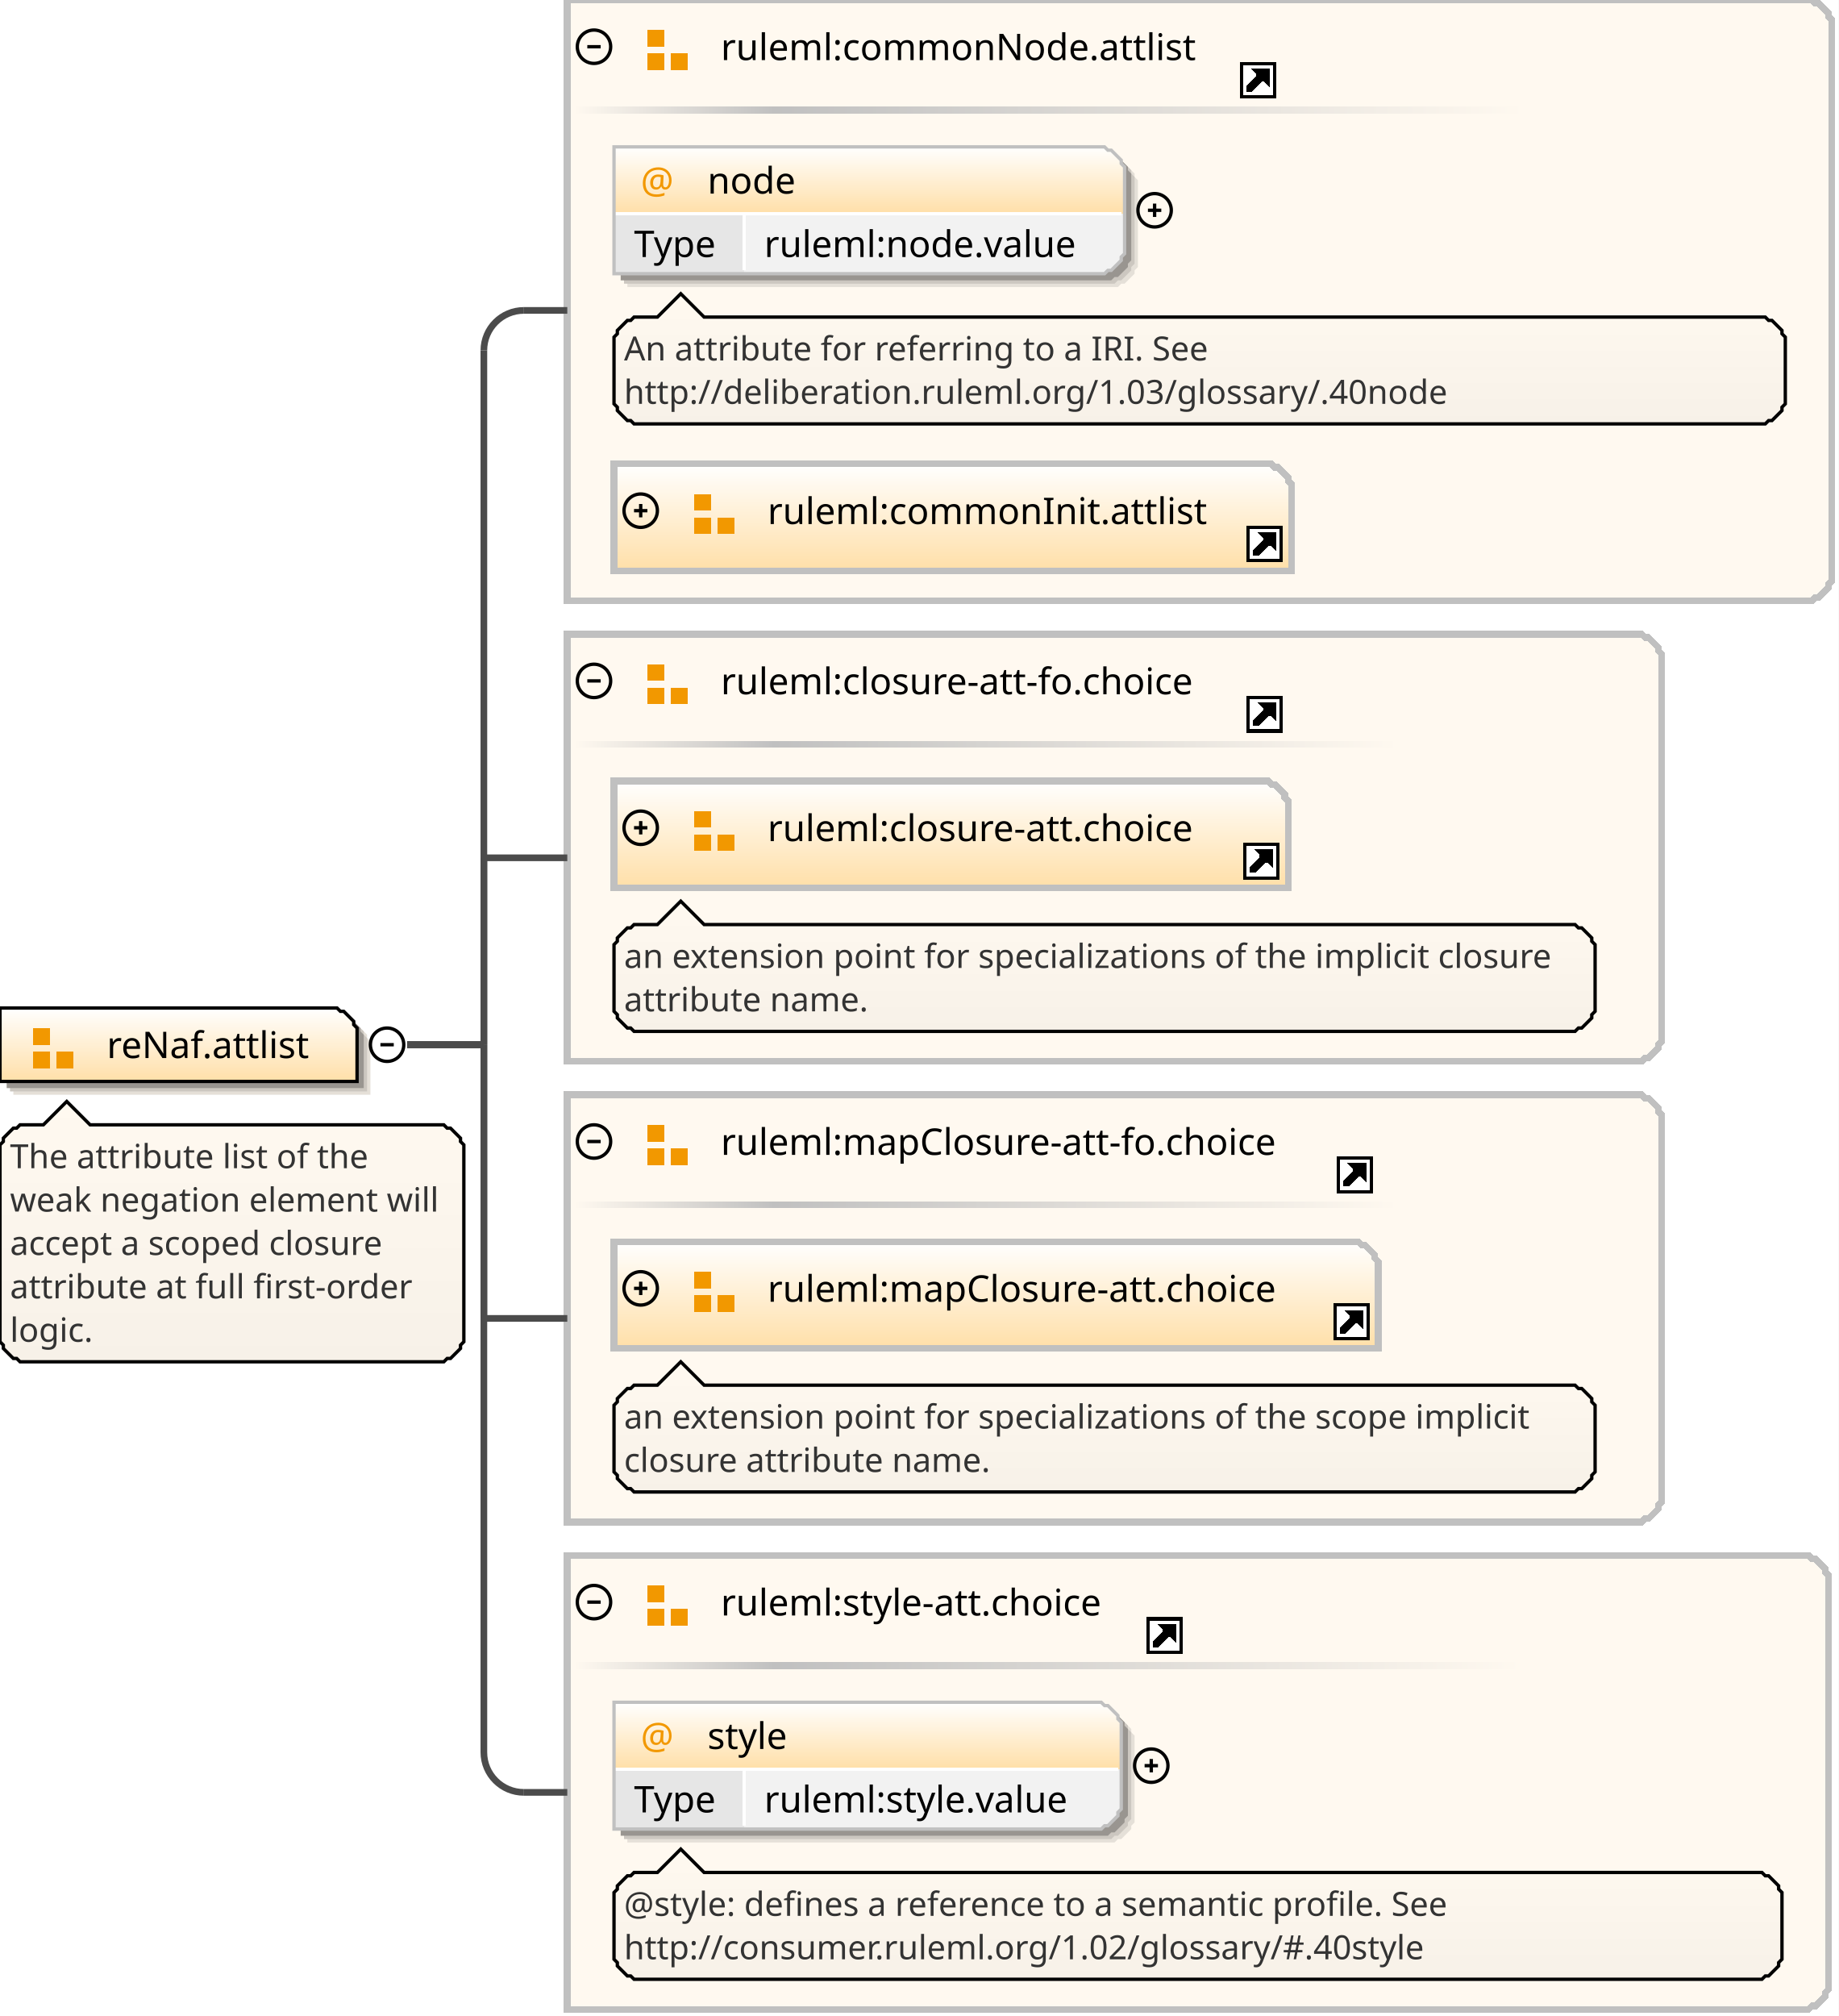
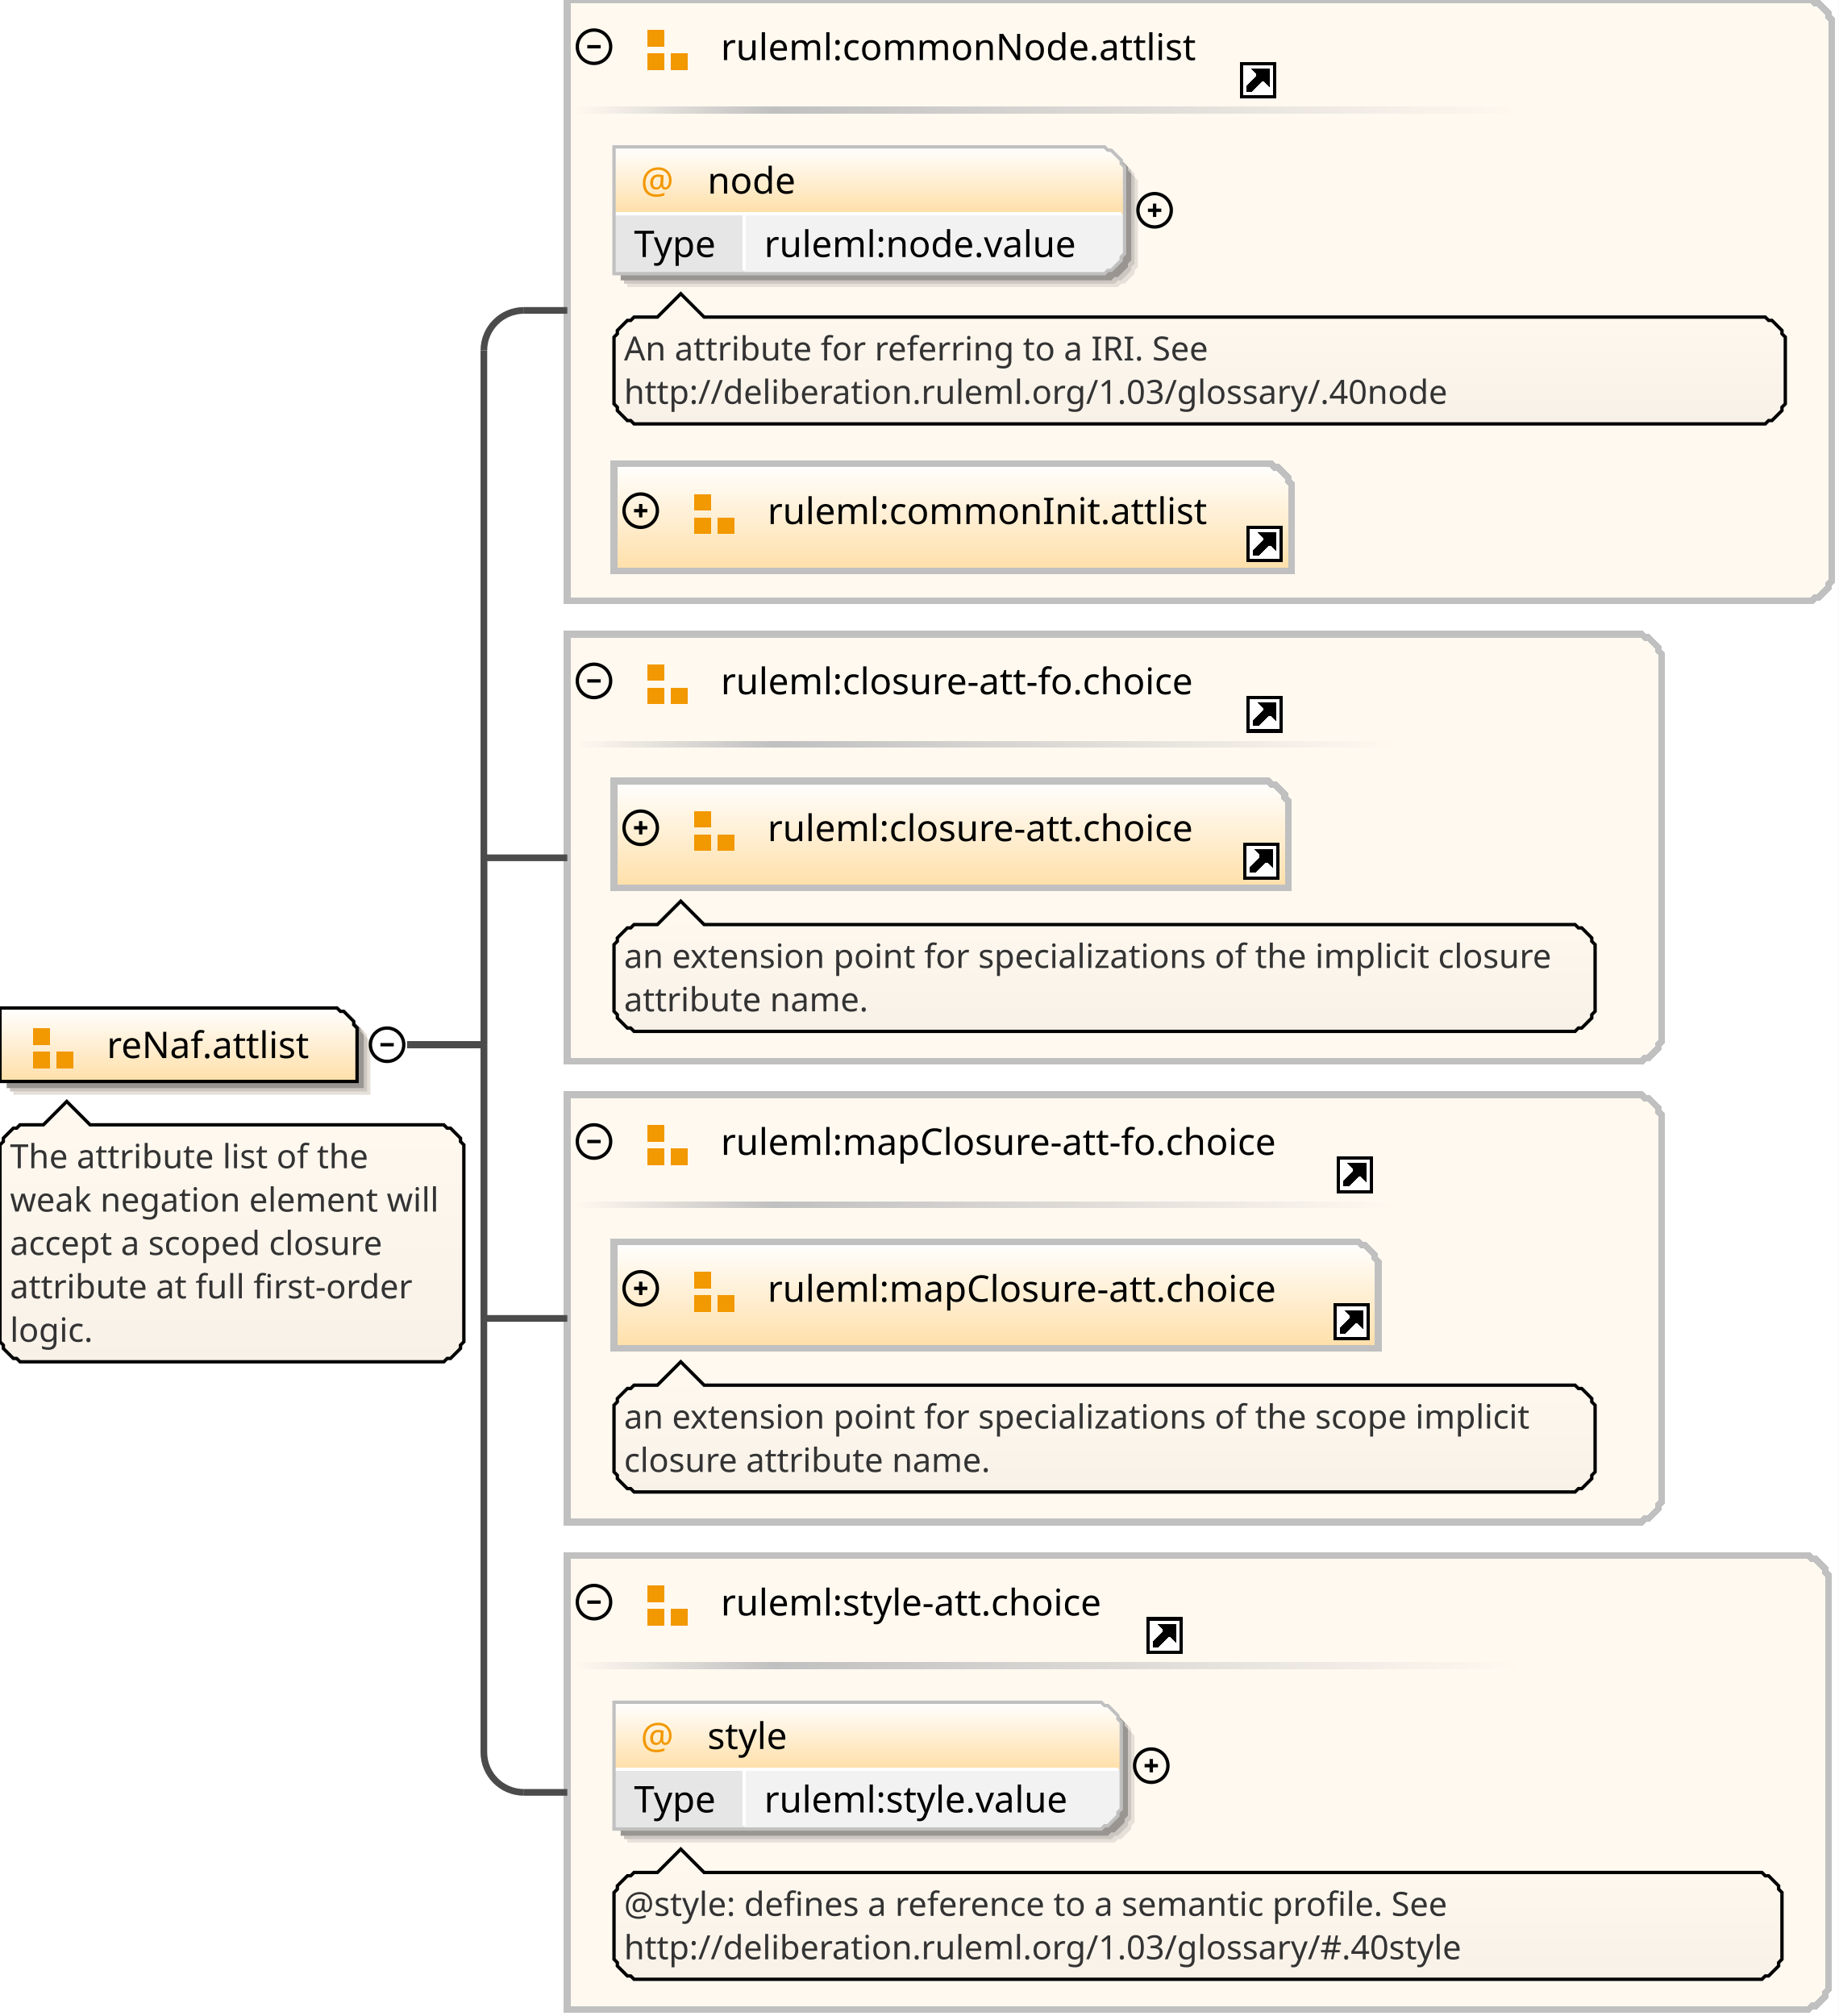
<svg xmlns="http://www.w3.org/2000/svg" color-interpolation="auto" color-rendering="auto" fill="black" fill-opacity="1" font-family="'Dialog'" font-size="12px" font-style="normal" font-weight="normal" height="604" image-rendering="auto" shape-rendering="auto" stroke="black" stroke-dasharray="none" stroke-dashoffset="0" stroke-linecap="square" stroke-linejoin="miter" stroke-miterlimit="10" stroke-opacity="1" stroke-width="1" text-rendering="auto" width="551">
  <defs id="genericDefs" />
  <g>
    <defs id="defs1">
      <linearGradient gradientUnits="userSpaceOnUse" id="linearGradient1" spreadMethod="pad" x1="0" x2="0" y1="302" y2="324">
        <stop offset="0%" stop-color="white" stop-opacity="1" />
        <stop offset="100%" stop-color="rgb(255,223,168)" stop-opacity="1" />
      </linearGradient>
      <linearGradient gradientUnits="userSpaceOnUse" id="linearGradient2" spreadMethod="pad" x1="232" x2="457" y1="32" y2="32">
        <stop offset="0%" stop-color="silver" stop-opacity="1" />
        <stop offset="100%" stop-color="rgb(255,249,240)" stop-opacity="1" />
      </linearGradient>
      <linearGradient gradientUnits="userSpaceOnUse" id="linearGradient3" spreadMethod="pad" x1="172" x2="232" y1="32" y2="32">
        <stop offset="0%" stop-color="rgb(255,249,240)" stop-opacity="1" />
        <stop offset="100%" stop-color="silver" stop-opacity="1" />
      </linearGradient>
      <linearGradient gradientUnits="userSpaceOnUse" id="linearGradient4" spreadMethod="pad" x1="184" x2="184" y1="44" y2="64">
        <stop offset="0%" stop-color="white" stop-opacity="1" />
        <stop offset="100%" stop-color="rgb(255,223,168)" stop-opacity="1" />
      </linearGradient>
      <linearGradient gradientUnits="userSpaceOnUse" id="linearGradient5" spreadMethod="pad" x1="184" x2="184" y1="88" y2="127">
        <stop offset="0%" stop-color="rgb(255,249,240)" stop-opacity="1" />
        <stop offset="100%" stop-color="rgb(247,241,232)" stop-opacity="1" />
      </linearGradient>
      <linearGradient gradientUnits="userSpaceOnUse" id="linearGradient6" spreadMethod="pad" x1="184" x2="184" y1="139" y2="171">
        <stop offset="0%" stop-color="white" stop-opacity="1" />
        <stop offset="100%" stop-color="rgb(255,223,168)" stop-opacity="1" />
      </linearGradient>
      <linearGradient gradientUnits="userSpaceOnUse" id="linearGradient7" spreadMethod="pad" x1="232" x2="419" y1="222" y2="222">
        <stop offset="0%" stop-color="silver" stop-opacity="1" />
        <stop offset="100%" stop-color="rgb(255,249,240)" stop-opacity="1" />
      </linearGradient>
      <linearGradient gradientUnits="userSpaceOnUse" id="linearGradient8" spreadMethod="pad" x1="172" x2="232" y1="222" y2="222">
        <stop offset="0%" stop-color="rgb(255,249,240)" stop-opacity="1" />
        <stop offset="100%" stop-color="silver" stop-opacity="1" />
      </linearGradient>
      <linearGradient gradientUnits="userSpaceOnUse" id="linearGradient9" spreadMethod="pad" x1="184" x2="184" y1="234" y2="266">
        <stop offset="0%" stop-color="white" stop-opacity="1" />
        <stop offset="100%" stop-color="rgb(255,223,168)" stop-opacity="1" />
      </linearGradient>
      <linearGradient gradientUnits="userSpaceOnUse" id="linearGradient10" spreadMethod="pad" x1="184" x2="184" y1="270" y2="309">
        <stop offset="0%" stop-color="rgb(255,249,240)" stop-opacity="1" />
        <stop offset="100%" stop-color="rgb(247,241,232)" stop-opacity="1" />
      </linearGradient>
      <linearGradient gradientUnits="userSpaceOnUse" id="linearGradient11" spreadMethod="pad" x1="232" x2="419" y1="360" y2="360">
        <stop offset="0%" stop-color="silver" stop-opacity="1" />
        <stop offset="100%" stop-color="rgb(255,249,240)" stop-opacity="1" />
      </linearGradient>
      <linearGradient gradientUnits="userSpaceOnUse" id="linearGradient12" spreadMethod="pad" x1="172" x2="232" y1="360" y2="360">
        <stop offset="0%" stop-color="rgb(255,249,240)" stop-opacity="1" />
        <stop offset="100%" stop-color="silver" stop-opacity="1" />
      </linearGradient>
      <linearGradient gradientUnits="userSpaceOnUse" id="linearGradient13" spreadMethod="pad" x1="184" x2="184" y1="372" y2="404">
        <stop offset="0%" stop-color="white" stop-opacity="1" />
        <stop offset="100%" stop-color="rgb(255,223,168)" stop-opacity="1" />
      </linearGradient>
      <linearGradient gradientUnits="userSpaceOnUse" id="linearGradient14" spreadMethod="pad" x1="184" x2="184" y1="408" y2="447">
        <stop offset="0%" stop-color="rgb(255,249,240)" stop-opacity="1" />
        <stop offset="100%" stop-color="rgb(247,241,232)" stop-opacity="1" />
      </linearGradient>
      <linearGradient gradientUnits="userSpaceOnUse" id="linearGradient15" spreadMethod="pad" x1="232" x2="456" y1="498" y2="498">
        <stop offset="0%" stop-color="silver" stop-opacity="1" />
        <stop offset="100%" stop-color="rgb(255,249,240)" stop-opacity="1" />
      </linearGradient>
      <linearGradient gradientUnits="userSpaceOnUse" id="linearGradient16" spreadMethod="pad" x1="172" x2="232" y1="498" y2="498">
        <stop offset="0%" stop-color="rgb(255,249,240)" stop-opacity="1" />
        <stop offset="100%" stop-color="silver" stop-opacity="1" />
      </linearGradient>
      <linearGradient gradientUnits="userSpaceOnUse" id="linearGradient17" spreadMethod="pad" x1="184" x2="184" y1="510" y2="530">
        <stop offset="0%" stop-color="white" stop-opacity="1" />
        <stop offset="100%" stop-color="rgb(255,223,168)" stop-opacity="1" />
      </linearGradient>
      <linearGradient gradientUnits="userSpaceOnUse" id="linearGradient18" spreadMethod="pad" x1="184" x2="184" y1="554" y2="593">
        <stop offset="0%" stop-color="rgb(255,249,240)" stop-opacity="1" />
        <stop offset="100%" stop-color="rgb(247,241,232)" stop-opacity="1" />
      </linearGradient>
      <linearGradient gradientUnits="userSpaceOnUse" id="linearGradient19" spreadMethod="pad" x1="0" x2="0" y1="330" y2="408">
        <stop offset="0%" stop-color="rgb(255,249,240)" stop-opacity="1" />
        <stop offset="100%" stop-color="rgb(247,241,232)" stop-opacity="1" />
      </linearGradient>
      <clipPath clipPathUnits="userSpaceOnUse" id="clipPath1">
        <path d="M0 0 L551 0 L551 604 L0 604 L0 0 Z" />
      </clipPath>
    </defs>
    <g fill="white" stroke="white">
      <rect clip-path="url(#clipPath1)" height="604" stroke="none" width="551" x="0" y="0" />
    </g>
    <g fill="rgb(229,224,216)" font-family="sans-serif" font-size="11px" stroke="rgb(229,224,216)" text-rendering="optimizeLegibility">
      <polygon clip-path="url(#clipPath1)" points=" 4 306 105 306 106 307 107 307 108 308 109 309 110 310 110 311 111 312 111 328 4 328" stroke="none" />
      <polygon clip-path="url(#clipPath1)" fill="rgb(204,199,192)" points=" 3 305 104 305 105 306 106 306 107 307 108 308 109 309 109 310 110 311 110 327 3 327" stroke="none" />
      <polygon clip-path="url(#clipPath1)" fill="rgb(153,149,144)" points=" 2 304 103 304 104 305 105 305 106 306 107 307 108 308 108 309 109 310 109 326 2 326" stroke="none" />
    </g>
    <g fill="url(#linearGradient1)" font-family="sans-serif" font-size="11px" shape-rendering="crispEdges" stroke="url(#linearGradient1)" text-rendering="geometricPrecision">
      <polygon clip-path="url(#clipPath1)" points=" 0 302 101 302 102 303 103 303 104 304 105 305 106 306 106 307 107 308 107 324 0 324" stroke="none" />
    </g>
    <g font-family="sans-serif" font-size="11px" stroke-linecap="butt" text-rendering="optimizeLegibility">
      <polygon clip-path="url(#clipPath1)" fill="none" points=" 0 302 101 302 102 303 103 303 104 304 105 305 106 306 106 307 107 308 107 324 0 324" />
    </g>
    <g fill="rgb(242,152,0)" font-family="sans-serif" font-size="11px" shape-rendering="crispEdges" stroke="rgb(242,152,0)" stroke-linecap="butt" text-rendering="geometricPrecision">
      <rect clip-path="url(#clipPath1)" height="5" stroke="none" width="5" x="10" y="308" />
      <rect clip-path="url(#clipPath1)" height="5" stroke="none" width="5" x="10" y="315" />
      <rect clip-path="url(#clipPath1)" height="5" stroke="none" width="5" x="17" y="315" />
      <text clip-path="url(#clipPath1)" fill="black" stroke="none" x="32" xml:space="preserve" y="317">reNaf.attlist</text>
    </g>
    <g font-family="sans-serif" font-size="11px" stroke-linecap="butt" text-rendering="optimizeLegibility">
      <circle clip-path="url(#clipPath1)" cx="116" cy="313" fill="none" r="5" />
      <line clip-path="url(#clipPath1)" fill="none" x1="114" x2="118" y1="313" y2="313" />
    </g>
    <g fill="rgb(255,249,240)" font-family="sans-serif" font-size="11px" shape-rendering="crispEdges" stroke="rgb(255,249,240)" stroke-linecap="butt" stroke-width="2" text-rendering="geometricPrecision">
      <polygon clip-path="url(#clipPath1)" points=" 170 0 543 0 544 1 545 1 546 2 547 3 548 4 548 5 549 6 549 174 548 175 548 176 547 177 546 178 545 179 544 179 543 180 170 180" stroke="none" />
      <polygon clip-path="url(#clipPath1)" fill="none" points=" 170 0 543 0 544 1 545 1 546 2 547 3 548 4 548 5 549 6 549 174 548 175 548 176 547 177 546 178 545 179 544 179 543 180 170 180" stroke="silver" />
      <rect clip-path="url(#clipPath1)" fill="url(#linearGradient2)" height="2" stroke="none" width="225" x="232" y="32" />
      <rect clip-path="url(#clipPath1)" fill="url(#linearGradient3)" height="2" stroke="none" width="60" x="172" y="32" />
      <rect clip-path="url(#clipPath1)" fill="rgb(242,152,0)" height="5" stroke="none" stroke-width="1" width="5" x="194" y="9" />
      <rect clip-path="url(#clipPath1)" fill="rgb(242,152,0)" height="5" stroke="none" stroke-width="1" width="5" x="194" y="16" />
      <rect clip-path="url(#clipPath1)" fill="rgb(242,152,0)" height="5" stroke="none" stroke-width="1" width="5" x="201" y="16" />
      <text clip-path="url(#clipPath1)" fill="black" stroke="none" stroke-width="1" x="216" xml:space="preserve" y="18">ruleml:commonNode.attlist</text>
      <rect clip-path="url(#clipPath1)" fill="white" height="10" stroke="none" stroke-width="1" width="10" x="372" y="19" />
      <polygon clip-path="url(#clipPath1)" fill="none" points=" 374 27 374 26 377 23 377 22 376 21 380 21 380 25 379 24 378 24 375 27" stroke="black" stroke-width="1" />
      <polygon clip-path="url(#clipPath1)" fill="black" points=" 374 27 374 26 377 23 377 22 376 21 380 21 380 25 379 24 378 24 375 27" stroke="none" stroke-width="1" />
      <rect clip-path="url(#clipPath1)" fill="none" height="10" stroke="black" stroke-width="1" width="10" x="372" y="19" />
    </g>
    <g font-family="sans-serif" font-size="11px" stroke-linecap="butt" text-rendering="optimizeLegibility">
      <circle clip-path="url(#clipPath1)" cx="178" cy="14" fill="none" r="5" />
      <line clip-path="url(#clipPath1)" fill="none" x1="176" x2="180" y1="14" y2="14" />
      <polygon clip-path="url(#clipPath1)" fill="rgb(229,224,216)" points=" 188 48 335 48 336 49 337 49 338 50 339 51 340 52 340 53 341 54 341 80 340 81 340 82 339 83 338 84 337 85 336 85 335 86 188 86" stroke="none" />
      <polygon clip-path="url(#clipPath1)" fill="rgb(204,199,192)" points=" 187 47 334 47 335 48 336 48 337 49 338 50 339 51 339 52 340 53 340 79 339 80 339 81 338 82 337 83 336 84 335 84 334 85 187 85" stroke="none" />
      <polygon clip-path="url(#clipPath1)" fill="rgb(153,149,144)" points=" 186 46 333 46 334 47 335 47 336 48 337 49 338 50 338 51 339 52 339 78 338 79 338 80 337 81 336 82 335 83 334 83 333 84 186 84" stroke="none" />
    </g>
    <g fill="url(#linearGradient4)" font-family="sans-serif" font-size="11px" shape-rendering="crispEdges" stroke="url(#linearGradient4)" stroke-linecap="butt" text-rendering="geometricPrecision">
      <polygon clip-path="url(#clipPath1)" points=" 184 44 331 44 332 45 333 45 334 46 335 47 336 48 336 49 337 50 337 64 336 64 336 64 335 64 334 64 333 64 332 64 331 64 184 64" stroke="none" />
      <polygon clip-path="url(#clipPath1)" fill="rgb(230,230,230)" points=" 184 64 223 64 223 64 223 64 223 64 223 64 223 64 223 64 223 64 223 76 223 77 223 78 223 79 223 80 223 81 223 81 223 82 184 82" stroke="none" />
      <polygon clip-path="url(#clipPath1)" fill="rgb(242,242,242)" points=" 223 64 331 64 332 64 333 64 334 64 335 64 336 64 336 64 337 64 337 76 336 77 336 78 335 79 334 80 333 81 332 81 331 82 223 82" stroke="none" />
      <line clip-path="url(#clipPath1)" fill="none" stroke="white" x1="184" x2="336" y1="64" y2="64" />
      <text clip-path="url(#clipPath1)" fill="black" stroke="none" x="190" xml:space="preserve" y="77">Type</text>
      <text clip-path="url(#clipPath1)" fill="black" stroke="none" x="229" xml:space="preserve" y="77">ruleml:node.value</text>
      <line clip-path="url(#clipPath1)" fill="none" stroke="white" x1="223" x2="223" y1="64" y2="81" />
    </g>
    <g fill="silver" font-family="sans-serif" font-size="11px" stroke="silver" stroke-linecap="butt" text-rendering="optimizeLegibility">
      <polygon clip-path="url(#clipPath1)" fill="none" points=" 184 44 331 44 332 45 333 45 334 46 335 47 336 48 336 49 337 50 337 76 336 77 336 78 335 79 334 80 333 81 332 81 331 82 184 82" />
    </g>
    <g fill="rgb(242,152,0)" font-family="sans-serif" font-size="11px" shape-rendering="crispEdges" stroke="rgb(242,152,0)" stroke-linecap="butt" text-rendering="geometricPrecision">
      <text clip-path="url(#clipPath1)" stroke="none" x="192" xml:space="preserve" y="58">@</text>
      <text clip-path="url(#clipPath1)" fill="black" stroke="none" x="212" xml:space="preserve" y="58">node</text>
    </g>
    <g font-family="sans-serif" font-size="11px" stroke-linecap="butt" text-rendering="optimizeLegibility">
      <circle clip-path="url(#clipPath1)" cx="346" cy="63" fill="none" r="5" />
      <line clip-path="url(#clipPath1)" fill="none" x1="344" x2="348" y1="63" y2="63" />
      <line clip-path="url(#clipPath1)" fill="none" x1="346" x2="346" y1="61" y2="65" />
    </g>
    <g fill="url(#linearGradient5)" font-family="sans-serif" font-size="11px" shape-rendering="crispEdges" stroke="url(#linearGradient5)" stroke-linecap="butt" text-rendering="geometricPrecision">
      <polygon clip-path="url(#clipPath1)" points=" 184 101 185 100 185 99 186 98 187 97 188 96 189 96 190 95 197 95 204 88 211 95 529 95 530 96 531 96 532 97 533 98 534 99 534 100 535 101 535 121 534 122 534 123 533 124 532 125 531 126 530 126 529 127 190 127 189 126 188 126 187 125 186 124 185 123 185 122 184 121" stroke="none" />
    </g>
    <g font-family="sans-serif" font-size="11px" stroke-linecap="butt" text-rendering="optimizeLegibility">
      <polygon clip-path="url(#clipPath1)" fill="none" points=" 184 101 185 100 185 99 186 98 187 97 188 96 189 96 190 95 197 95 204 88 211 95 529 95 530 96 531 96 532 97 533 98 534 99 534 100 535 101 535 121 534 122 534 123 533 124 532 125 531 126 530 126 529 127 190 127 189 126 188 126 187 125 186 124 185 123 185 122 184 121" />
    </g>
    <g fill="rgb(51,51,51)" font-family="sans-serif" font-size="10px" shape-rendering="crispEdges" stroke="rgb(51,51,51)" stroke-linecap="butt" text-rendering="geometricPrecision">
      <text clip-path="url(#clipPath1)" stroke="none" x="187" xml:space="preserve" y="108">An attribute for referring to a IRI. See </text>
      <text clip-path="url(#clipPath1)" stroke="none" x="187" xml:space="preserve" y="121">http://deliberation.ruleml.org/1.03/glossary/.40node</text>
    </g>
    <g fill="url(#linearGradient6)" font-family="sans-serif" font-size="11px" shape-rendering="crispEdges" stroke="url(#linearGradient6)" stroke-linecap="butt" stroke-width="2" text-rendering="geometricPrecision">
      <polygon clip-path="url(#clipPath1)" points=" 184 139 381 139 382 140 383 140 384 141 385 142 386 143 386 144 387 145 387 171 184 171" stroke="none" />
      <polygon clip-path="url(#clipPath1)" fill="none" points=" 184 139 381 139 382 140 383 140 384 141 385 142 386 143 386 144 387 145 387 171 184 171" stroke="silver" />
      <rect clip-path="url(#clipPath1)" fill="rgb(242,152,0)" height="5" stroke="none" stroke-width="1" width="5" x="208" y="148" />
      <rect clip-path="url(#clipPath1)" fill="rgb(242,152,0)" height="5" stroke="none" stroke-width="1" width="5" x="208" y="155" />
      <rect clip-path="url(#clipPath1)" fill="rgb(242,152,0)" height="5" stroke="none" stroke-width="1" width="5" x="215" y="155" />
      <text clip-path="url(#clipPath1)" fill="black" stroke="none" stroke-width="1" x="230" xml:space="preserve" y="157">ruleml:commonInit.attlist</text>
      <rect clip-path="url(#clipPath1)" fill="white" height="10" stroke="none" stroke-width="1" width="10" x="374" y="158" />
      <polygon clip-path="url(#clipPath1)" fill="none" points=" 376 166 376 165 379 162 379 161 378 160 382 160 382 164 381 163 380 163 377 166" stroke="black" stroke-width="1" />
      <polygon clip-path="url(#clipPath1)" fill="black" points=" 376 166 376 165 379 162 379 161 378 160 382 160 382 164 381 163 380 163 377 166" stroke="none" stroke-width="1" />
      <rect clip-path="url(#clipPath1)" fill="none" height="10" stroke="black" stroke-width="1" width="10" x="374" y="158" />
    </g>
    <g font-family="sans-serif" font-size="11px" stroke-linecap="butt" text-rendering="optimizeLegibility">
      <circle clip-path="url(#clipPath1)" cx="192" cy="153" fill="none" r="5" />
      <line clip-path="url(#clipPath1)" fill="none" x1="190" x2="194" y1="153" y2="153" />
      <line clip-path="url(#clipPath1)" fill="none" x1="192" x2="192" y1="151" y2="155" />
      <line clip-path="url(#clipPath1)" fill="none" stroke="rgb(75,75,75)" stroke-width="2" x1="122" x2="145" y1="313" y2="313" />
      <line clip-path="url(#clipPath1)" fill="none" stroke="rgb(75,75,75)" stroke-width="2" x1="145" x2="145" y1="105" y2="313" />
      <line clip-path="url(#clipPath1)" fill="none" stroke="rgb(75,75,75)" stroke-width="2" x1="157" x2="170" y1="93" y2="93" />
      <path clip-path="url(#clipPath1)" d="M145 105 A12 12 0 0 1 157 93" fill="none" stroke="rgb(75,75,75)" stroke-width="2" />
    </g>
    <g fill="rgb(255,249,240)" font-family="sans-serif" font-size="11px" shape-rendering="crispEdges" stroke="rgb(255,249,240)" stroke-linecap="butt" stroke-width="2" text-rendering="geometricPrecision">
      <polygon clip-path="url(#clipPath1)" points=" 170 190 492 190 493 191 494 191 495 192 496 193 497 194 497 195 498 196 498 312 497 313 497 314 496 315 495 316 494 317 493 317 492 318 170 318" stroke="none" />
      <polygon clip-path="url(#clipPath1)" fill="none" points=" 170 190 492 190 493 191 494 191 495 192 496 193 497 194 497 195 498 196 498 312 497 313 497 314 496 315 495 316 494 317 493 317 492 318 170 318" stroke="silver" />
      <rect clip-path="url(#clipPath1)" fill="url(#linearGradient7)" height="2" stroke="none" width="187" x="232" y="222" />
      <rect clip-path="url(#clipPath1)" fill="url(#linearGradient8)" height="2" stroke="none" width="60" x="172" y="222" />
      <rect clip-path="url(#clipPath1)" fill="rgb(242,152,0)" height="5" stroke="none" stroke-width="1" width="5" x="194" y="199" />
      <rect clip-path="url(#clipPath1)" fill="rgb(242,152,0)" height="5" stroke="none" stroke-width="1" width="5" x="194" y="206" />
      <rect clip-path="url(#clipPath1)" fill="rgb(242,152,0)" height="5" stroke="none" stroke-width="1" width="5" x="201" y="206" />
      <text clip-path="url(#clipPath1)" fill="black" stroke="none" stroke-width="1" x="216" xml:space="preserve" y="208">ruleml:closure-att-fo.choice</text>
      <rect clip-path="url(#clipPath1)" fill="white" height="10" stroke="none" stroke-width="1" width="10" x="374" y="209" />
      <polygon clip-path="url(#clipPath1)" fill="none" points=" 376 217 376 216 379 213 379 212 378 211 382 211 382 215 381 214 380 214 377 217" stroke="black" stroke-width="1" />
      <polygon clip-path="url(#clipPath1)" fill="black" points=" 376 217 376 216 379 213 379 212 378 211 382 211 382 215 381 214 380 214 377 217" stroke="none" stroke-width="1" />
      <rect clip-path="url(#clipPath1)" fill="none" height="10" stroke="black" stroke-width="1" width="10" x="374" y="209" />
    </g>
    <g font-family="sans-serif" font-size="11px" stroke-linecap="butt" text-rendering="optimizeLegibility">
      <circle clip-path="url(#clipPath1)" cx="178" cy="204" fill="none" r="5" />
      <line clip-path="url(#clipPath1)" fill="none" x1="176" x2="180" y1="204" y2="204" />
    </g>
    <g fill="url(#linearGradient9)" font-family="sans-serif" font-size="11px" shape-rendering="crispEdges" stroke="url(#linearGradient9)" stroke-linecap="butt" stroke-width="2" text-rendering="geometricPrecision">
      <polygon clip-path="url(#clipPath1)" points=" 184 234 380 234 381 235 382 235 383 236 384 237 385 238 385 239 386 240 386 266 184 266" stroke="none" />
      <polygon clip-path="url(#clipPath1)" fill="none" points=" 184 234 380 234 381 235 382 235 383 236 384 237 385 238 385 239 386 240 386 266 184 266" stroke="silver" />
      <rect clip-path="url(#clipPath1)" fill="rgb(242,152,0)" height="5" stroke="none" stroke-width="1" width="5" x="208" y="243" />
      <rect clip-path="url(#clipPath1)" fill="rgb(242,152,0)" height="5" stroke="none" stroke-width="1" width="5" x="208" y="250" />
      <rect clip-path="url(#clipPath1)" fill="rgb(242,152,0)" height="5" stroke="none" stroke-width="1" width="5" x="215" y="250" />
      <text clip-path="url(#clipPath1)" fill="black" stroke="none" stroke-width="1" x="230" xml:space="preserve" y="252">ruleml:closure-att.choice</text>
      <rect clip-path="url(#clipPath1)" fill="white" height="10" stroke="none" stroke-width="1" width="10" x="373" y="253" />
      <polygon clip-path="url(#clipPath1)" fill="none" points=" 375 261 375 260 378 257 378 256 377 255 381 255 381 259 380 258 379 258 376 261" stroke="black" stroke-width="1" />
      <polygon clip-path="url(#clipPath1)" fill="black" points=" 375 261 375 260 378 257 378 256 377 255 381 255 381 259 380 258 379 258 376 261" stroke="none" stroke-width="1" />
      <rect clip-path="url(#clipPath1)" fill="none" height="10" stroke="black" stroke-width="1" width="10" x="373" y="253" />
    </g>
    <g font-family="sans-serif" font-size="11px" stroke-linecap="butt" text-rendering="optimizeLegibility">
      <circle clip-path="url(#clipPath1)" cx="192" cy="248" fill="none" r="5" />
      <line clip-path="url(#clipPath1)" fill="none" x1="190" x2="194" y1="248" y2="248" />
      <line clip-path="url(#clipPath1)" fill="none" x1="192" x2="192" y1="246" y2="250" />
    </g>
    <g fill="url(#linearGradient10)" font-family="sans-serif" font-size="11px" shape-rendering="crispEdges" stroke="url(#linearGradient10)" stroke-linecap="butt" text-rendering="geometricPrecision">
      <polygon clip-path="url(#clipPath1)" points=" 184 283 185 282 185 281 186 280 187 279 188 278 189 278 190 277 197 277 204 270 211 277 472 277 473 278 474 278 475 279 476 280 477 281 477 282 478 283 478 303 477 304 477 305 476 306 475 307 474 308 473 308 472 309 190 309 189 308 188 308 187 307 186 306 185 305 185 304 184 303" stroke="none" />
    </g>
    <g font-family="sans-serif" font-size="11px" stroke-linecap="butt" text-rendering="optimizeLegibility">
      <polygon clip-path="url(#clipPath1)" fill="none" points=" 184 283 185 282 185 281 186 280 187 279 188 278 189 278 190 277 197 277 204 270 211 277 472 277 473 278 474 278 475 279 476 280 477 281 477 282 478 283 478 303 477 304 477 305 476 306 475 307 474 308 473 308 472 309 190 309 189 308 188 308 187 307 186 306 185 305 185 304 184 303" />
    </g>
    <g fill="rgb(51,51,51)" font-family="sans-serif" font-size="10px" shape-rendering="crispEdges" stroke="rgb(51,51,51)" stroke-linecap="butt" text-rendering="geometricPrecision">
      <text clip-path="url(#clipPath1)" stroke="none" x="187" xml:space="preserve" y="290">an extension point for specializations of the implicit closure </text>
      <text clip-path="url(#clipPath1)" stroke="none" x="187" xml:space="preserve" y="303">attribute name.</text>
    </g>
    <g fill="rgb(75,75,75)" font-family="sans-serif" font-size="11px" stroke="rgb(75,75,75)" stroke-linecap="butt" stroke-width="2" text-rendering="optimizeLegibility">
      <line clip-path="url(#clipPath1)" fill="none" x1="122" x2="145" y1="313" y2="313" />
      <line clip-path="url(#clipPath1)" fill="none" x1="145" x2="145" y1="257" y2="313" />
      <line clip-path="url(#clipPath1)" fill="none" x1="145" x2="170" y1="257" y2="257" />
    </g>
    <g fill="rgb(255,249,240)" font-family="sans-serif" font-size="11px" shape-rendering="crispEdges" stroke="rgb(255,249,240)" stroke-linecap="butt" stroke-width="2" text-rendering="geometricPrecision">
      <polygon clip-path="url(#clipPath1)" points=" 170 328 492 328 493 329 494 329 495 330 496 331 497 332 497 333 498 334 498 450 497 451 497 452 496 453 495 454 494 455 493 455 492 456 170 456" stroke="none" />
      <polygon clip-path="url(#clipPath1)" fill="none" points=" 170 328 492 328 493 329 494 329 495 330 496 331 497 332 497 333 498 334 498 450 497 451 497 452 496 453 495 454 494 455 493 455 492 456 170 456" stroke="silver" />
      <rect clip-path="url(#clipPath1)" fill="url(#linearGradient11)" height="2" stroke="none" width="187" x="232" y="360" />
      <rect clip-path="url(#clipPath1)" fill="url(#linearGradient12)" height="2" stroke="none" width="60" x="172" y="360" />
      <rect clip-path="url(#clipPath1)" fill="rgb(242,152,0)" height="5" stroke="none" stroke-width="1" width="5" x="194" y="337" />
      <rect clip-path="url(#clipPath1)" fill="rgb(242,152,0)" height="5" stroke="none" stroke-width="1" width="5" x="194" y="344" />
      <rect clip-path="url(#clipPath1)" fill="rgb(242,152,0)" height="5" stroke="none" stroke-width="1" width="5" x="201" y="344" />
      <text clip-path="url(#clipPath1)" fill="black" stroke="none" stroke-width="1" x="216" xml:space="preserve" y="346">ruleml:mapClosure-att-fo.choice</text>
      <rect clip-path="url(#clipPath1)" fill="white" height="10" stroke="none" stroke-width="1" width="10" x="401" y="347" />
      <polygon clip-path="url(#clipPath1)" fill="none" points=" 403 355 403 354 406 351 406 350 405 349 409 349 409 353 408 352 407 352 404 355" stroke="black" stroke-width="1" />
      <polygon clip-path="url(#clipPath1)" fill="black" points=" 403 355 403 354 406 351 406 350 405 349 409 349 409 353 408 352 407 352 404 355" stroke="none" stroke-width="1" />
      <rect clip-path="url(#clipPath1)" fill="none" height="10" stroke="black" stroke-width="1" width="10" x="401" y="347" />
    </g>
    <g font-family="sans-serif" font-size="11px" stroke-linecap="butt" text-rendering="optimizeLegibility">
      <circle clip-path="url(#clipPath1)" cx="178" cy="342" fill="none" r="5" />
      <line clip-path="url(#clipPath1)" fill="none" x1="176" x2="180" y1="342" y2="342" />
    </g>
    <g fill="url(#linearGradient13)" font-family="sans-serif" font-size="11px" shape-rendering="crispEdges" stroke="url(#linearGradient13)" stroke-linecap="butt" stroke-width="2" text-rendering="geometricPrecision">
      <polygon clip-path="url(#clipPath1)" points=" 184 372 407 372 408 373 409 373 410 374 411 375 412 376 412 377 413 378 413 404 184 404" stroke="none" />
      <polygon clip-path="url(#clipPath1)" fill="none" points=" 184 372 407 372 408 373 409 373 410 374 411 375 412 376 412 377 413 378 413 404 184 404" stroke="silver" />
      <rect clip-path="url(#clipPath1)" fill="rgb(242,152,0)" height="5" stroke="none" stroke-width="1" width="5" x="208" y="381" />
      <rect clip-path="url(#clipPath1)" fill="rgb(242,152,0)" height="5" stroke="none" stroke-width="1" width="5" x="208" y="388" />
      <rect clip-path="url(#clipPath1)" fill="rgb(242,152,0)" height="5" stroke="none" stroke-width="1" width="5" x="215" y="388" />
      <text clip-path="url(#clipPath1)" fill="black" stroke="none" stroke-width="1" x="230" xml:space="preserve" y="390">ruleml:mapClosure-att.choice</text>
      <rect clip-path="url(#clipPath1)" fill="white" height="10" stroke="none" stroke-width="1" width="10" x="400" y="391" />
      <polygon clip-path="url(#clipPath1)" fill="none" points=" 402 399 402 398 405 395 405 394 404 393 408 393 408 397 407 396 406 396 403 399" stroke="black" stroke-width="1" />
      <polygon clip-path="url(#clipPath1)" fill="black" points=" 402 399 402 398 405 395 405 394 404 393 408 393 408 397 407 396 406 396 403 399" stroke="none" stroke-width="1" />
      <rect clip-path="url(#clipPath1)" fill="none" height="10" stroke="black" stroke-width="1" width="10" x="400" y="391" />
    </g>
    <g font-family="sans-serif" font-size="11px" stroke-linecap="butt" text-rendering="optimizeLegibility">
      <circle clip-path="url(#clipPath1)" cx="192" cy="386" fill="none" r="5" />
      <line clip-path="url(#clipPath1)" fill="none" x1="190" x2="194" y1="386" y2="386" />
      <line clip-path="url(#clipPath1)" fill="none" x1="192" x2="192" y1="384" y2="388" />
    </g>
    <g fill="url(#linearGradient14)" font-family="sans-serif" font-size="11px" shape-rendering="crispEdges" stroke="url(#linearGradient14)" stroke-linecap="butt" text-rendering="geometricPrecision">
      <polygon clip-path="url(#clipPath1)" points=" 184 421 185 420 185 419 186 418 187 417 188 416 189 416 190 415 197 415 204 408 211 415 472 415 473 416 474 416 475 417 476 418 477 419 477 420 478 421 478 441 477 442 477 443 476 444 475 445 474 446 473 446 472 447 190 447 189 446 188 446 187 445 186 444 185 443 185 442 184 441" stroke="none" />
    </g>
    <g font-family="sans-serif" font-size="11px" stroke-linecap="butt" text-rendering="optimizeLegibility">
      <polygon clip-path="url(#clipPath1)" fill="none" points=" 184 421 185 420 185 419 186 418 187 417 188 416 189 416 190 415 197 415 204 408 211 415 472 415 473 416 474 416 475 417 476 418 477 419 477 420 478 421 478 441 477 442 477 443 476 444 475 445 474 446 473 446 472 447 190 447 189 446 188 446 187 445 186 444 185 443 185 442 184 441" />
    </g>
    <g fill="rgb(51,51,51)" font-family="sans-serif" font-size="10px" shape-rendering="crispEdges" stroke="rgb(51,51,51)" stroke-linecap="butt" text-rendering="geometricPrecision">
      <text clip-path="url(#clipPath1)" stroke="none" x="187" xml:space="preserve" y="428">an extension point for specializations of the scope implicit </text>
      <text clip-path="url(#clipPath1)" stroke="none" x="187" xml:space="preserve" y="441">closure attribute name.</text>
    </g>
    <g fill="rgb(75,75,75)" font-family="sans-serif" font-size="11px" stroke="rgb(75,75,75)" stroke-linecap="butt" stroke-width="2" text-rendering="optimizeLegibility">
      <line clip-path="url(#clipPath1)" fill="none" x1="122" x2="145" y1="313" y2="313" />
      <line clip-path="url(#clipPath1)" fill="none" x1="145" x2="145" y1="313" y2="395" />
      <line clip-path="url(#clipPath1)" fill="none" x1="145" x2="170" y1="395" y2="395" />
    </g>
    <g fill="rgb(255,249,240)" font-family="sans-serif" font-size="11px" shape-rendering="crispEdges" stroke="rgb(255,249,240)" stroke-linecap="butt" stroke-width="2" text-rendering="geometricPrecision">
      <polygon clip-path="url(#clipPath1)" points=" 170 466 542 466 543 467 544 467 545 468 546 469 547 470 547 471 548 472 548 596 547 597 547 598 546 599 545 600 544 601 543 601 542 602 170 602" stroke="none" />
      <polygon clip-path="url(#clipPath1)" fill="none" points=" 170 466 542 466 543 467 544 467 545 468 546 469 547 470 547 471 548 472 548 596 547 597 547 598 546 599 545 600 544 601 543 601 542 602 170 602" stroke="silver" />
      <rect clip-path="url(#clipPath1)" fill="url(#linearGradient15)" height="2" stroke="none" width="224" x="232" y="498" />
      <rect clip-path="url(#clipPath1)" fill="url(#linearGradient16)" height="2" stroke="none" width="60" x="172" y="498" />
      <rect clip-path="url(#clipPath1)" fill="rgb(242,152,0)" height="5" stroke="none" stroke-width="1" width="5" x="194" y="475" />
      <rect clip-path="url(#clipPath1)" fill="rgb(242,152,0)" height="5" stroke="none" stroke-width="1" width="5" x="194" y="482" />
      <rect clip-path="url(#clipPath1)" fill="rgb(242,152,0)" height="5" stroke="none" stroke-width="1" width="5" x="201" y="482" />
      <text clip-path="url(#clipPath1)" fill="black" stroke="none" stroke-width="1" x="216" xml:space="preserve" y="484">ruleml:style-att.choice</text>
      <rect clip-path="url(#clipPath1)" fill="white" height="10" stroke="none" stroke-width="1" width="10" x="344" y="485" />
      <polygon clip-path="url(#clipPath1)" fill="none" points=" 346 493 346 492 349 489 349 488 348 487 352 487 352 491 351 490 350 490 347 493" stroke="black" stroke-width="1" />
      <polygon clip-path="url(#clipPath1)" fill="black" points=" 346 493 346 492 349 489 349 488 348 487 352 487 352 491 351 490 350 490 347 493" stroke="none" stroke-width="1" />
      <rect clip-path="url(#clipPath1)" fill="none" height="10" stroke="black" stroke-width="1" width="10" x="344" y="485" />
    </g>
    <g font-family="sans-serif" font-size="11px" stroke-linecap="butt" text-rendering="optimizeLegibility">
      <circle clip-path="url(#clipPath1)" cx="178" cy="480" fill="none" r="5" />
      <line clip-path="url(#clipPath1)" fill="none" x1="176" x2="180" y1="480" y2="480" />
      <polygon clip-path="url(#clipPath1)" fill="rgb(229,224,216)" points=" 188 514 334 514 335 515 336 515 337 516 338 517 339 518 339 519 340 520 340 546 339 547 339 548 338 549 337 550 336 551 335 551 334 552 188 552" stroke="none" />
      <polygon clip-path="url(#clipPath1)" fill="rgb(204,199,192)" points=" 187 513 333 513 334 514 335 514 336 515 337 516 338 517 338 518 339 519 339 545 338 546 338 547 337 548 336 549 335 550 334 550 333 551 187 551" stroke="none" />
      <polygon clip-path="url(#clipPath1)" fill="rgb(153,149,144)" points=" 186 512 332 512 333 513 334 513 335 514 336 515 337 516 337 517 338 518 338 544 337 545 337 546 336 547 335 548 334 549 333 549 332 550 186 550" stroke="none" />
    </g>
    <g fill="url(#linearGradient17)" font-family="sans-serif" font-size="11px" shape-rendering="crispEdges" stroke="url(#linearGradient17)" stroke-linecap="butt" text-rendering="geometricPrecision">
      <polygon clip-path="url(#clipPath1)" points=" 184 510 330 510 331 511 332 511 333 512 334 513 335 514 335 515 336 516 336 530 335 530 335 530 334 530 333 530 332 530 331 530 330 530 184 530" stroke="none" />
      <polygon clip-path="url(#clipPath1)" fill="rgb(230,230,230)" points=" 184 530 223 530 223 530 223 530 223 530 223 530 223 530 223 530 223 530 223 542 223 543 223 544 223 545 223 546 223 547 223 547 223 548 184 548" stroke="none" />
      <polygon clip-path="url(#clipPath1)" fill="rgb(242,242,242)" points=" 223 530 330 530 331 530 332 530 333 530 334 530 335 530 335 530 336 530 336 542 335 543 335 544 334 545 333 546 332 547 331 547 330 548 223 548" stroke="none" />
      <line clip-path="url(#clipPath1)" fill="none" stroke="white" x1="184" x2="335" y1="530" y2="530" />
      <text clip-path="url(#clipPath1)" fill="black" stroke="none" x="190" xml:space="preserve" y="543">Type</text>
      <text clip-path="url(#clipPath1)" fill="black" stroke="none" x="229" xml:space="preserve" y="543">ruleml:style.value</text>
      <line clip-path="url(#clipPath1)" fill="none" stroke="white" x1="223" x2="223" y1="530" y2="547" />
    </g>
    <g fill="silver" font-family="sans-serif" font-size="11px" stroke="silver" stroke-linecap="butt" text-rendering="optimizeLegibility">
      <polygon clip-path="url(#clipPath1)" fill="none" points=" 184 510 330 510 331 511 332 511 333 512 334 513 335 514 335 515 336 516 336 542 335 543 335 544 334 545 333 546 332 547 331 547 330 548 184 548" />
    </g>
    <g fill="rgb(242,152,0)" font-family="sans-serif" font-size="11px" shape-rendering="crispEdges" stroke="rgb(242,152,0)" stroke-linecap="butt" text-rendering="geometricPrecision">
      <text clip-path="url(#clipPath1)" stroke="none" x="192" xml:space="preserve" y="524">@</text>
      <text clip-path="url(#clipPath1)" fill="black" stroke="none" x="212" xml:space="preserve" y="524">style</text>
    </g>
    <g font-family="sans-serif" font-size="11px" stroke-linecap="butt" text-rendering="optimizeLegibility">
      <circle clip-path="url(#clipPath1)" cx="345" cy="529" fill="none" r="5" />
      <line clip-path="url(#clipPath1)" fill="none" x1="343" x2="347" y1="529" y2="529" />
      <line clip-path="url(#clipPath1)" fill="none" x1="345" x2="345" y1="527" y2="531" />
    </g>
    <g fill="url(#linearGradient18)" font-family="sans-serif" font-size="11px" shape-rendering="crispEdges" stroke="url(#linearGradient18)" stroke-linecap="butt" text-rendering="geometricPrecision">
      <polygon clip-path="url(#clipPath1)" points=" 184 567 185 566 185 565 186 564 187 563 188 562 189 562 190 561 197 561 204 554 211 561 528 561 529 562 530 562 531 563 532 564 533 565 533 566 534 567 534 587 533 588 533 589 532 590 531 591 530 592 529 592 528 593 190 593 189 592 188 592 187 591 186 590 185 589 185 588 184 587" stroke="none" />
    </g>
    <g font-family="sans-serif" font-size="11px" stroke-linecap="butt" text-rendering="optimizeLegibility">
      <polygon clip-path="url(#clipPath1)" fill="none" points=" 184 567 185 566 185 565 186 564 187 563 188 562 189 562 190 561 197 561 204 554 211 561 528 561 529 562 530 562 531 563 532 564 533 565 533 566 534 567 534 587 533 588 533 589 532 590 531 591 530 592 529 592 528 593 190 593 189 592 188 592 187 591 186 590 185 589 185 588 184 587" />
    </g>
    <g fill="rgb(51,51,51)" font-family="sans-serif" font-size="10px" shape-rendering="crispEdges" stroke="rgb(51,51,51)" stroke-linecap="butt" text-rendering="geometricPrecision">
      <text clip-path="url(#clipPath1)" stroke="none" x="187" xml:space="preserve" y="574">@style: defines a reference to a semantic profile. See </text>
-       <text clip-path="url(#clipPath1)" stroke="none" x="187" xml:space="preserve" y="587">http://consumer.ruleml.org/1.02/glossary/#.40style</text>
+       <text clip-path="url(#clipPath1)" stroke="none" x="187" xml:space="preserve" y="587">http://deliberation.ruleml.org/1.03/glossary/#.40style</text>
    </g>
    <g fill="rgb(75,75,75)" font-family="sans-serif" font-size="11px" stroke="rgb(75,75,75)" stroke-linecap="butt" stroke-width="2" text-rendering="optimizeLegibility">
      <line clip-path="url(#clipPath1)" fill="none" x1="122" x2="145" y1="313" y2="313" />
      <line clip-path="url(#clipPath1)" fill="none" x1="145" x2="145" y1="313" y2="525" />
      <line clip-path="url(#clipPath1)" fill="none" x1="157" x2="170" y1="537" y2="537" />
      <path clip-path="url(#clipPath1)" d="M145 525 A12 12 0 0 0 157 537" fill="none" />
    </g>
    <g fill="url(#linearGradient19)" font-family="sans-serif" font-size="11px" shape-rendering="crispEdges" stroke="url(#linearGradient19)" stroke-linecap="butt" text-rendering="geometricPrecision">
      <polygon clip-path="url(#clipPath1)" points=" 0 343 1 342 1 341 2 340 3 339 4 338 5 338 6 337 13 337 20 330 27 337 133 337 134 338 135 338 136 339 137 340 138 341 138 342 139 343 139 402 138 403 138 404 137 405 136 406 135 407 134 407 133 408 6 408 5 407 4 407 3 406 2 405 1 404 1 403 0 402" stroke="none" />
    </g>
    <g font-family="sans-serif" font-size="11px" stroke-linecap="butt" text-rendering="optimizeLegibility">
      <polygon clip-path="url(#clipPath1)" fill="none" points=" 0 343 1 342 1 341 2 340 3 339 4 338 5 338 6 337 13 337 20 330 27 337 133 337 134 338 135 338 136 339 137 340 138 341 138 342 139 343 139 402 138 403 138 404 137 405 136 406 135 407 134 407 133 408 6 408 5 407 4 407 3 406 2 405 1 404 1 403 0 402" />
    </g>
    <g fill="rgb(51,51,51)" font-family="sans-serif" font-size="10px" shape-rendering="crispEdges" stroke="rgb(51,51,51)" stroke-linecap="butt" text-rendering="geometricPrecision">
      <text clip-path="url(#clipPath1)" stroke="none" x="3" xml:space="preserve" y="350">The attribute list of the </text>
      <text clip-path="url(#clipPath1)" stroke="none" x="3" xml:space="preserve" y="363">weak negation element will </text>
      <text clip-path="url(#clipPath1)" stroke="none" x="3" xml:space="preserve" y="376">accept a scoped closure </text>
      <text clip-path="url(#clipPath1)" stroke="none" x="3" xml:space="preserve" y="389">attribute at full first-order </text>
      <text clip-path="url(#clipPath1)" stroke="none" x="3" xml:space="preserve" y="402">logic.</text>
    </g>
  </g>
</svg>
